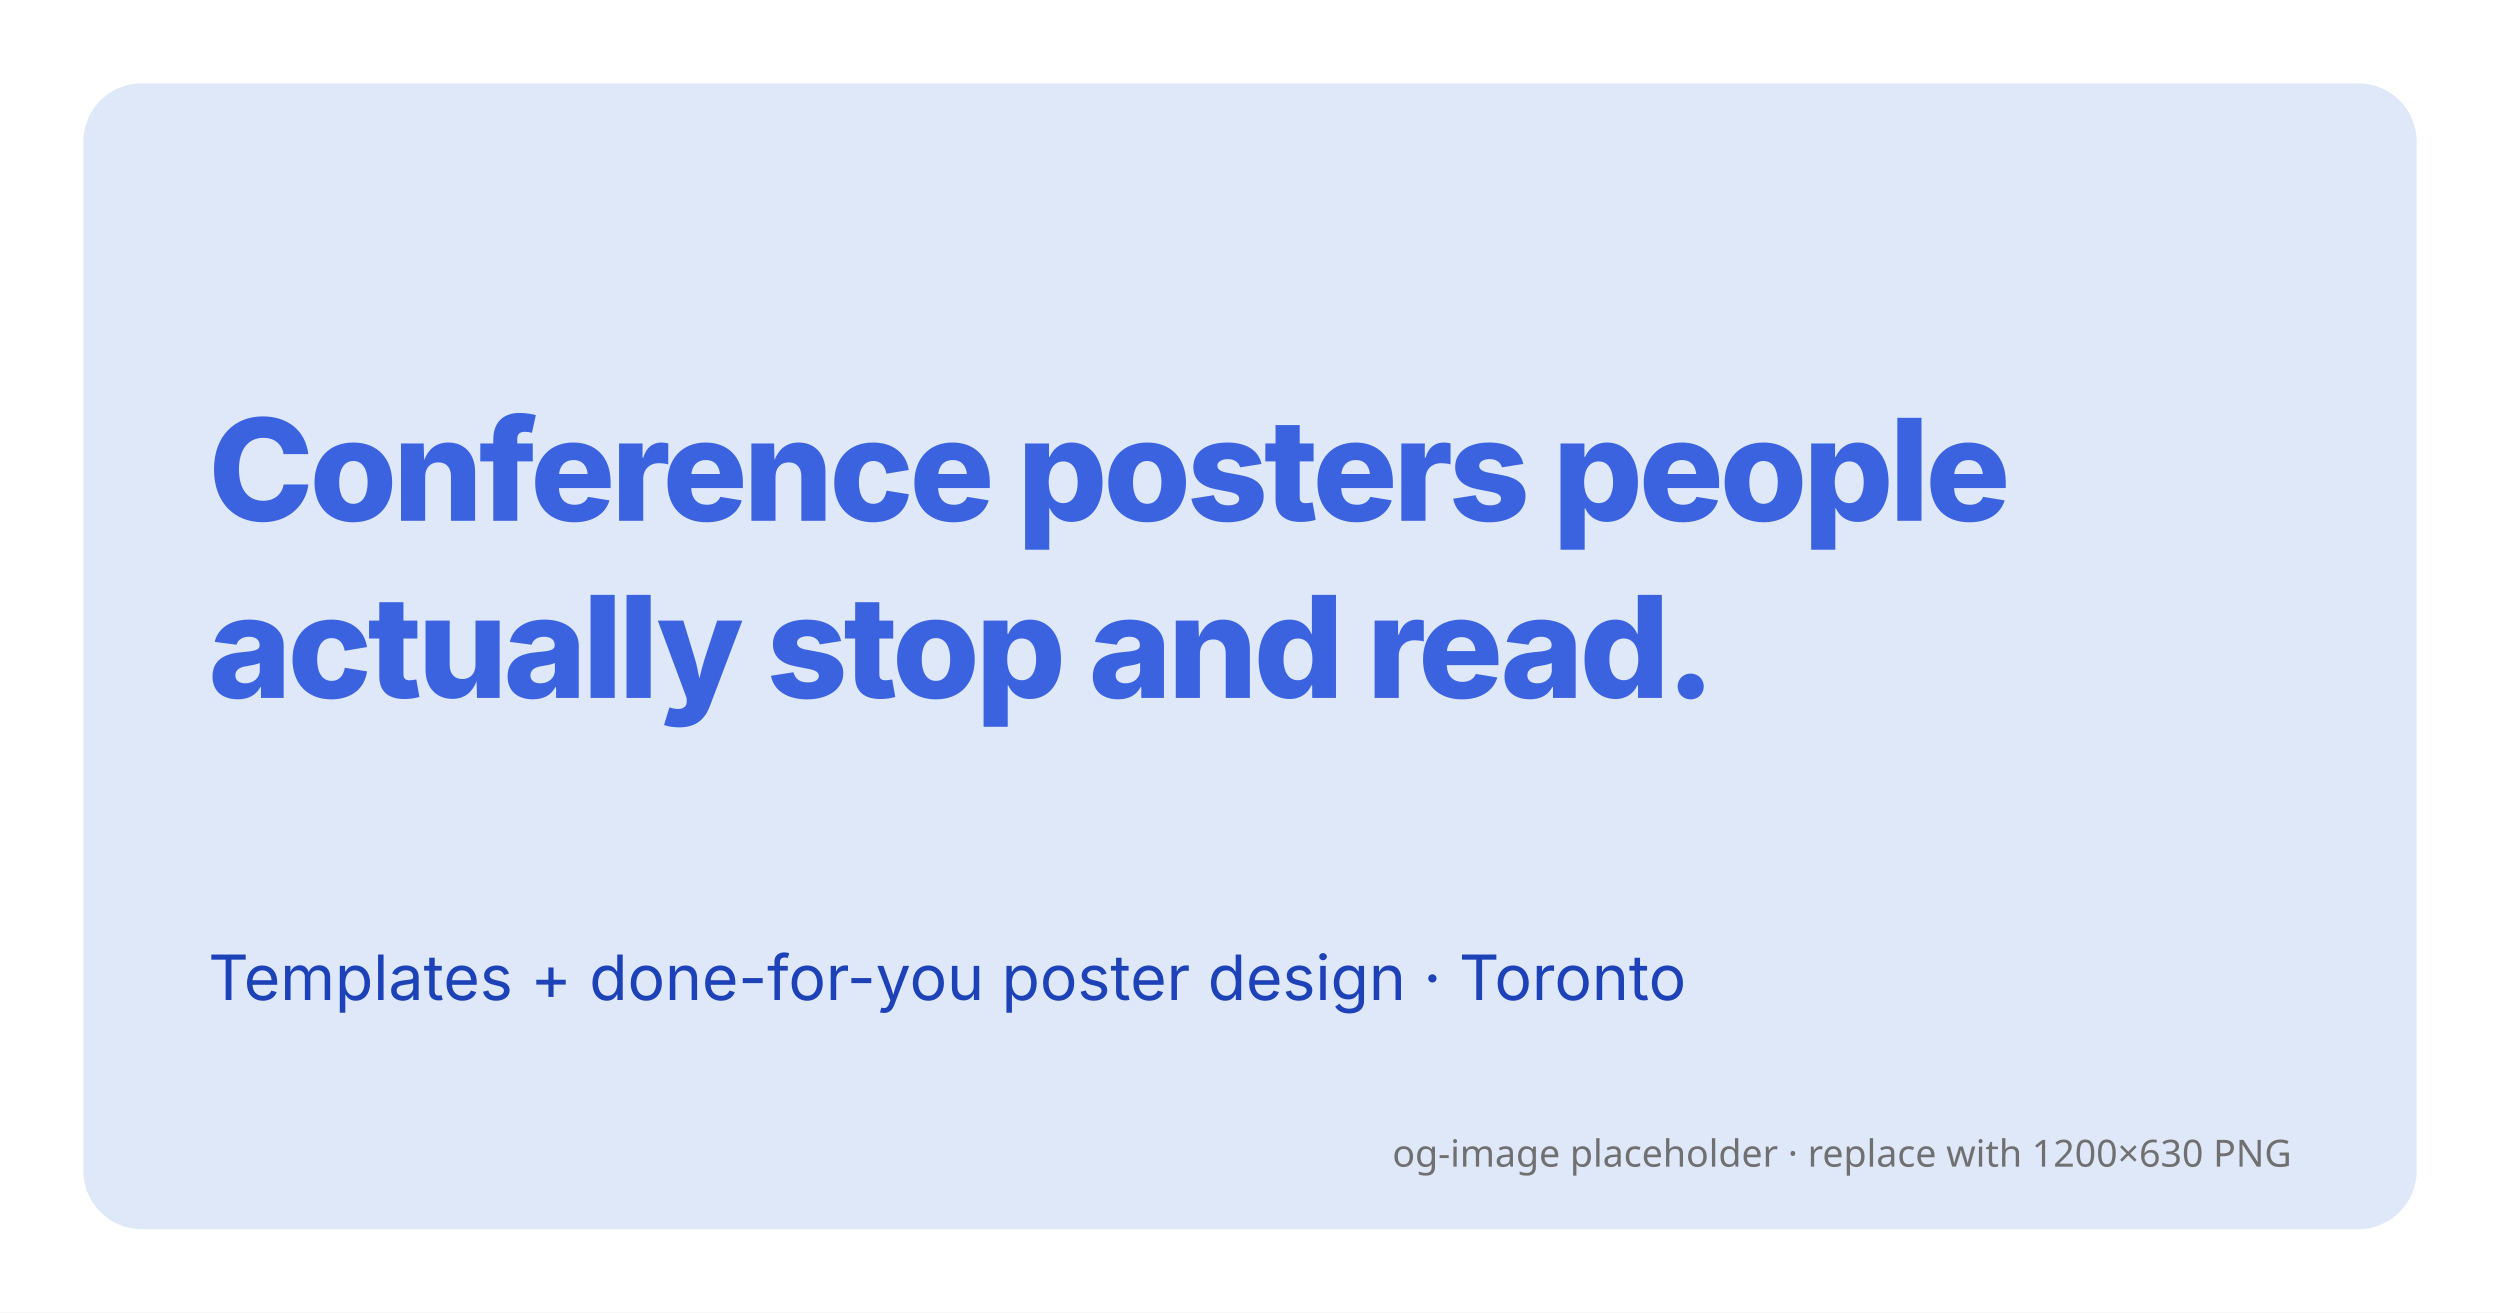
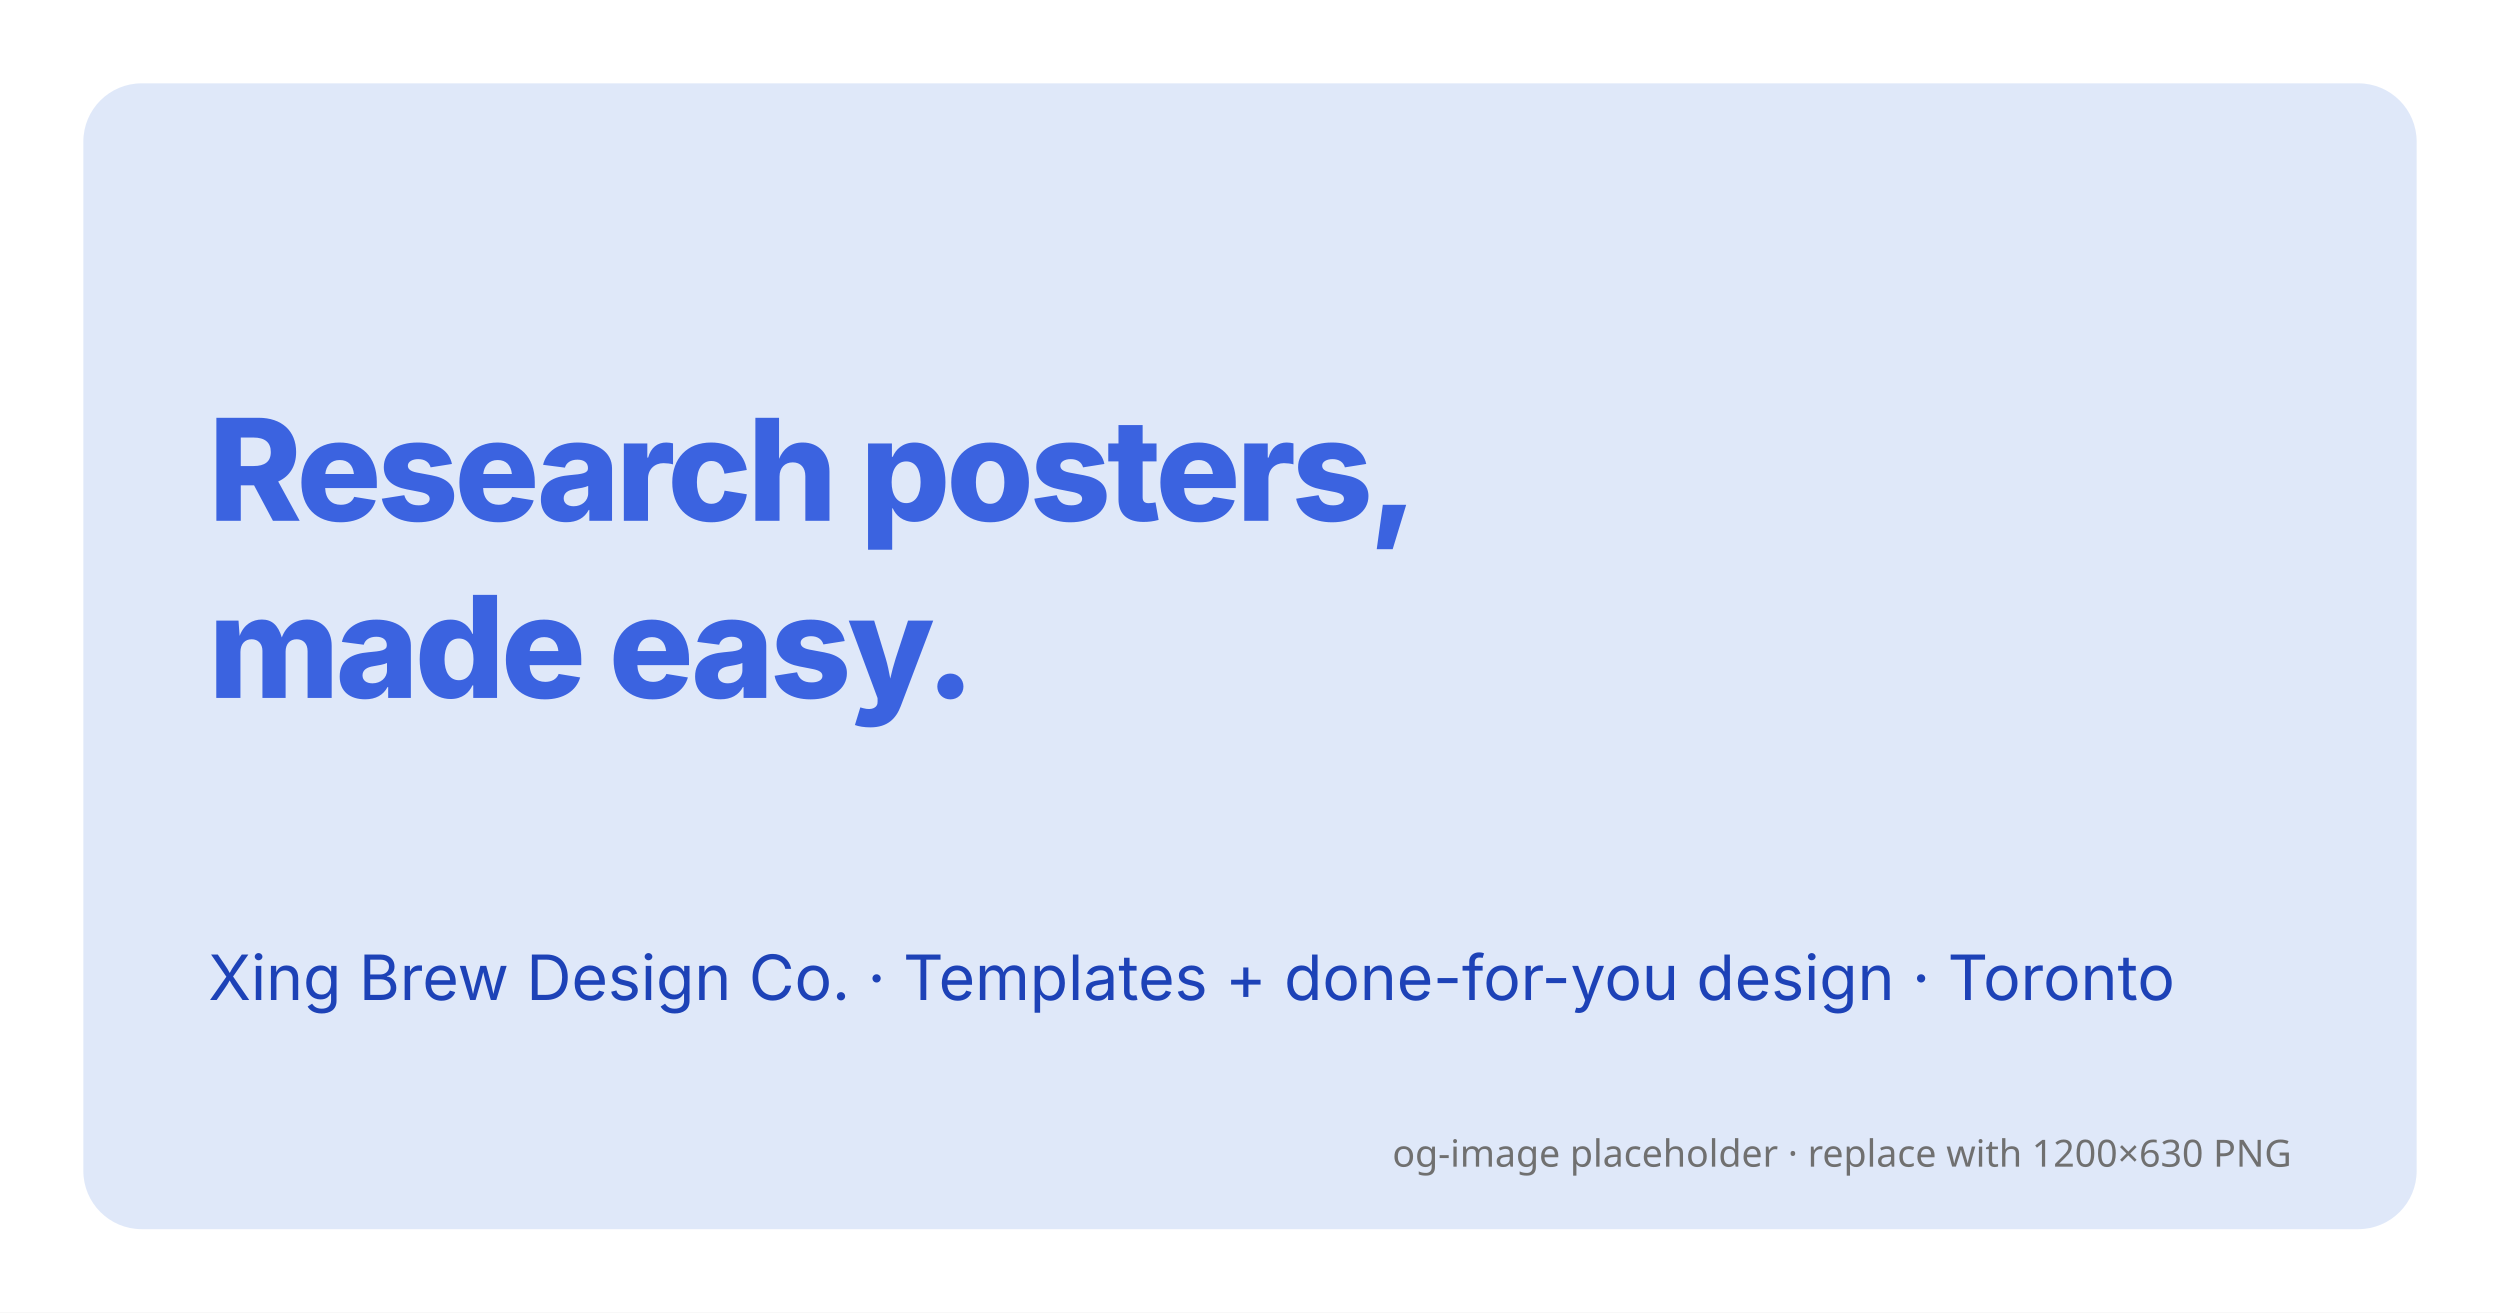
<svg xmlns="http://www.w3.org/2000/svg" viewBox="0 0 1200 630" width="1200" height="630">
  <rect width="1200" height="630" fill="#FFFFFF" />
  <rect x="40" y="40" width="1120" height="550" rx="28" fill="#DFE8F9" />
-   <text x="100" y="250" font-family="Inter, system-ui, sans-serif" font-size="68" font-weight="800" letter-spacing="-2" fill="#3B63E0">Conference posters people</text>
-   <text x="100" y="335" font-family="Inter, system-ui, sans-serif" font-size="68" font-weight="800" letter-spacing="-2" fill="#3B63E0">actually stop and read.</text>
-   <text x="100" y="480" font-family="Inter, system-ui, sans-serif" font-size="30" fill="#1D42B7">Templates + done-for-you poster design · Toronto</text>
+   <text x="100" y="250" font-family="Inter, system-ui, sans-serif" font-size="68" font-weight="800" letter-spacing="-2" fill="#3B63E0">Research posters,</text>
+   <text x="100" y="335" font-family="Inter, system-ui, sans-serif" font-size="68" font-weight="800" letter-spacing="-2" fill="#3B63E0">made easy.</text>
+   <text x="100" y="480" font-family="Inter, system-ui, sans-serif" font-size="30" fill="#1D42B7">Xing Brew Design Co. · Templates + done-for-you design · Toronto</text>
  <text x="1100" y="560" text-anchor="end" font-family="system-ui, sans-serif" font-size="18" fill="#707070">og-image placeholder · replace with 1200×630 PNG</text>
</svg>
